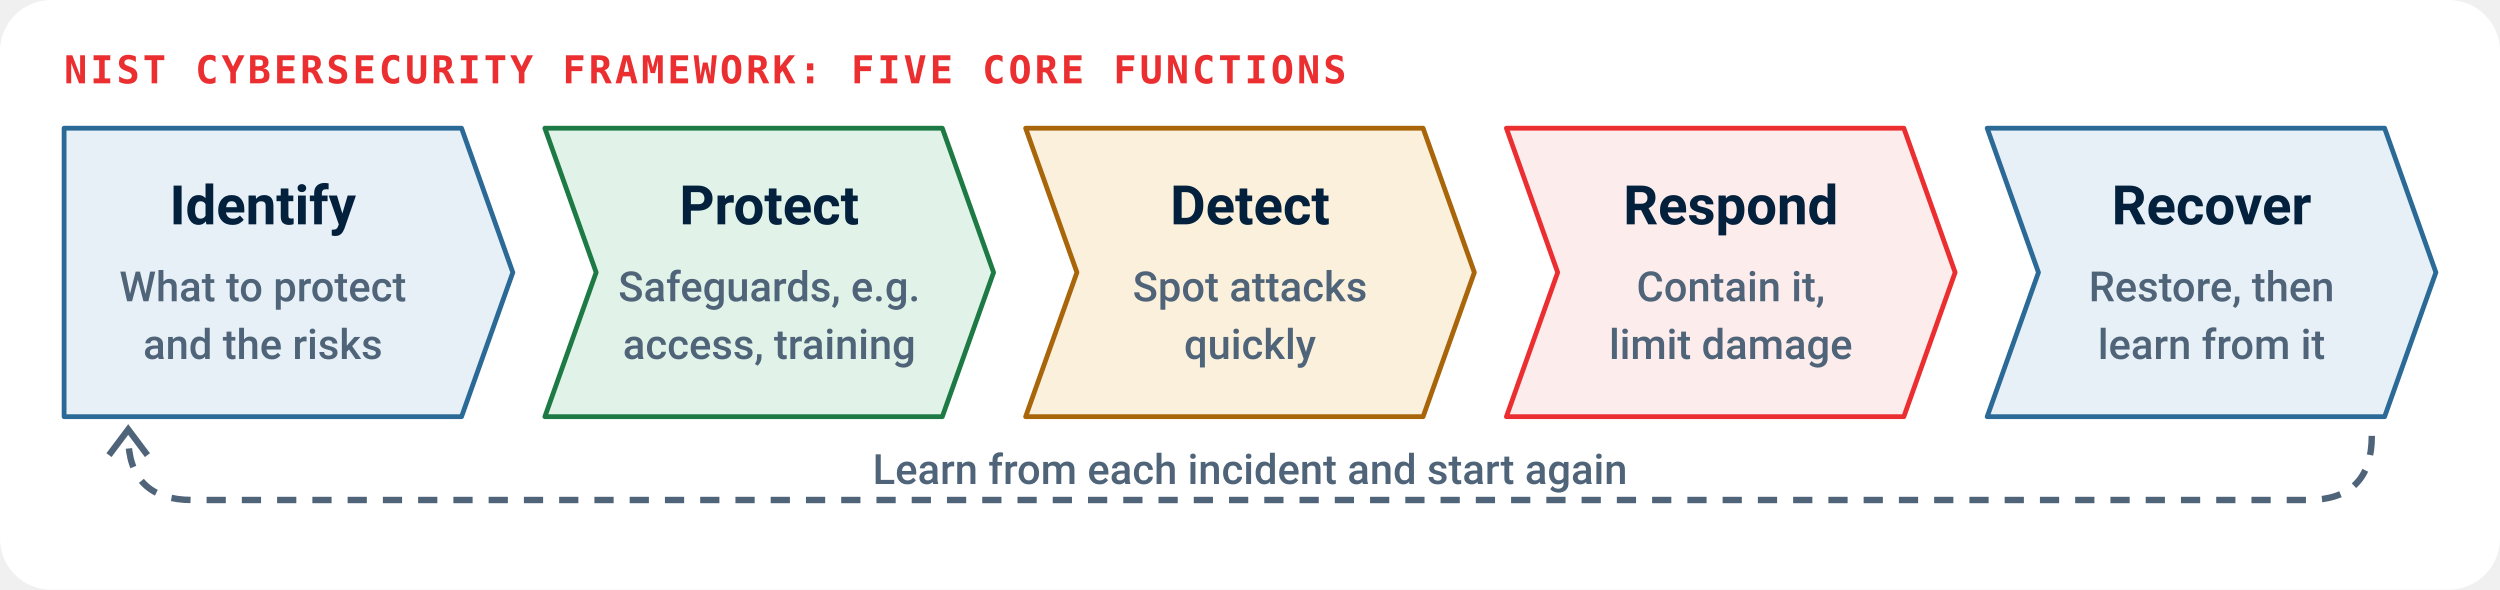
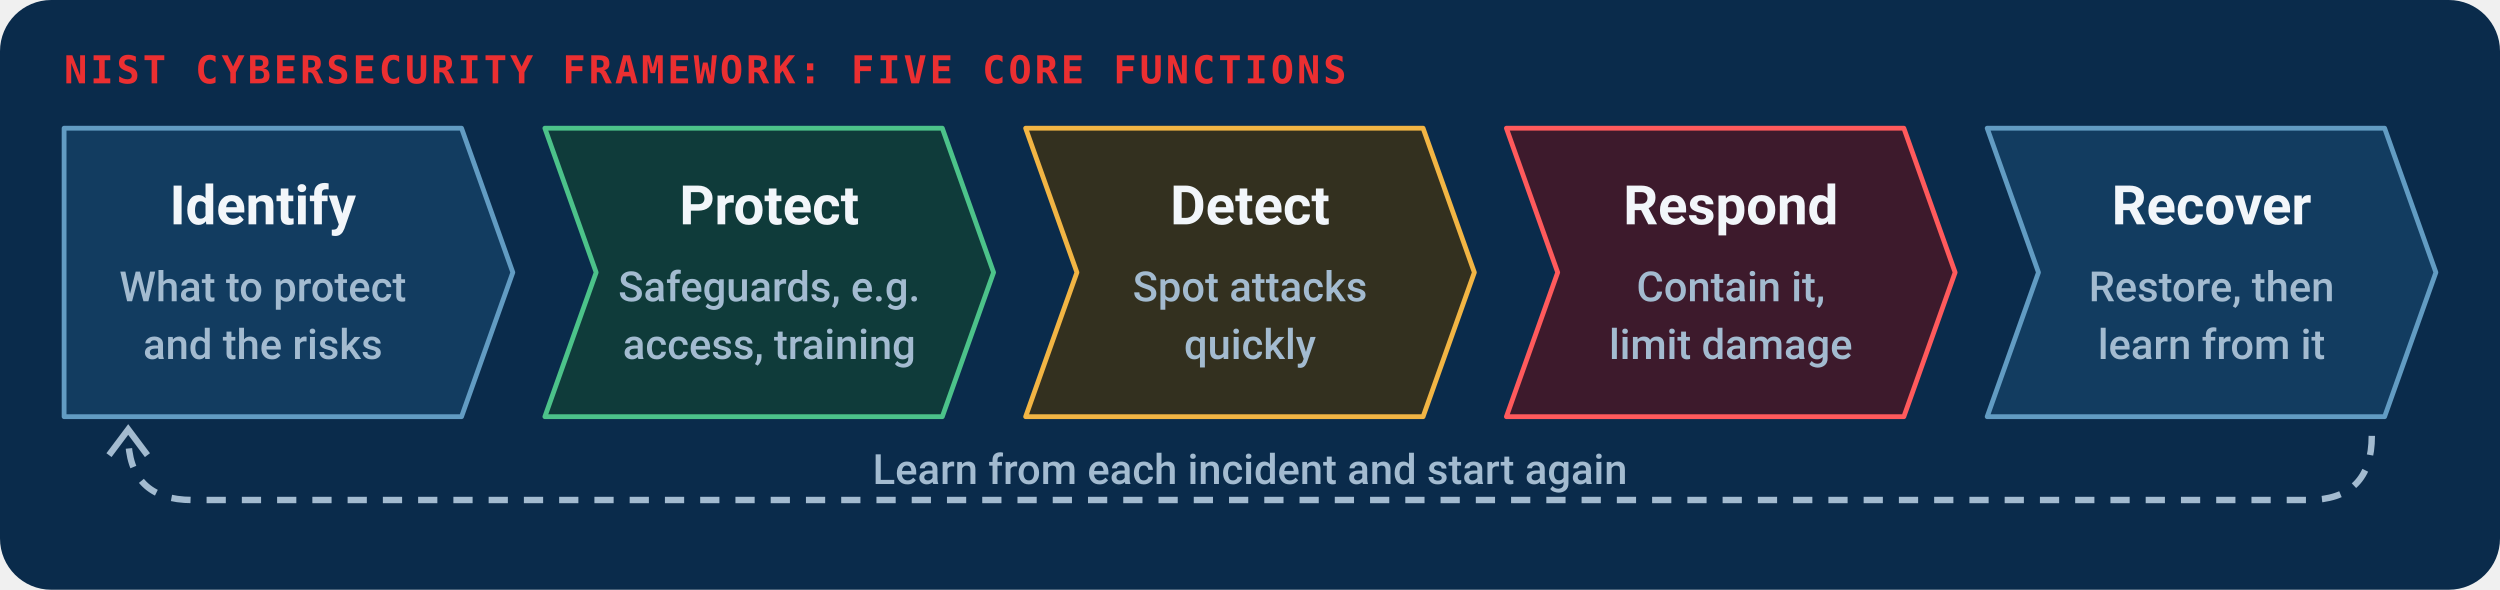
<svg xmlns="http://www.w3.org/2000/svg" viewBox="0 0 780 184" width="780" height="184" role="img" aria-labelledby="t d">
  <style>
- .bg{fill:#ffffff}
- .t{font:600 15px system-ui,-apple-system,'Segoe UI',Roboto,sans-serif;fill:#03203c}
- .tb{font:700 17px system-ui,-apple-system,'Segoe UI',Roboto,sans-serif;fill:#03203c}
- .s{font:500 13px system-ui,-apple-system,'Segoe UI',Roboto,sans-serif;fill:#4f6478}
- .m{font:600 13px ui-monospace,Menlo,Consolas,monospace;fill:#03203c}
+ .bg{fill:#0a2b4b}
+ .t{font:600 15px system-ui,-apple-system,'Segoe UI',Roboto,sans-serif;fill:#f2f6fa}
+ .tb{font:700 17px system-ui,-apple-system,'Segoe UI',Roboto,sans-serif;fill:#f2f6fa}
+ .s{font:500 13px system-ui,-apple-system,'Segoe UI',Roboto,sans-serif;fill:#a3bbd0}
+ .m{font:600 13px ui-monospace,Menlo,Consolas,monospace;fill:#f2f6fa}
.h{font:700 12px ui-monospace,Menlo,Consolas,monospace;fill:#eb2f31;letter-spacing:.08em}
.w{fill:#ffffff}
- .box{fill:#f5f8fb;stroke:#b9cad8;stroke-width:1.5}
- .acc{fill:#e7f0f7;stroke:#2b6a96;stroke-width:1.5}
- .bad{fill:#fdecec;stroke:#eb2f31;stroke-width:1.5}
- .good{fill:#e1f3e8;stroke:#1d7a45;stroke-width:1.5}
- .amb{fill:#fbf0dc;stroke:#a8650a;stroke-width:1.5}
- .dim{fill:#eef3f7;stroke:#cddbe7;stroke-width:1.5}
- .solid-acc{fill:#2b6a96}.solid-bad{fill:#eb2f31}.solid-good{fill:#1d7a45}.solid-amb{fill:#a8650a}.solid-ink{fill:#03203c}
- .ln{stroke:#4f6478;stroke-width:2;fill:none}
- .ln-acc{stroke:#2b6a96;stroke-width:2.2;fill:none}
- .ln-bad{stroke:#eb2f31;stroke-width:2.2;fill:none}
- .ln-good{stroke:#1d7a45;stroke-width:2.2;fill:none}
+ .box{fill:#0f3557;stroke:#2c5a80;stroke-width:1.5}
+ .acc{fill:#123c60;stroke:#629cc3;stroke-width:1.5}
+ .bad{fill:#3d1a2c;stroke:#ff5a5c;stroke-width:1.5}
+ .good{fill:#0f3b3a;stroke:#4cc38a;stroke-width:1.5}
+ .amb{fill:#33301f;stroke:#f2b544;stroke-width:1.5}
+ .dim{fill:#0c3052;stroke:#24496b;stroke-width:1.5}
+ .solid-acc{fill:#629cc3}.solid-bad{fill:#eb2f31}.solid-good{fill:#2f9a5f}.solid-amb{fill:#c98f22}.solid-ink{fill:#f2f6fa}
+ .ln{stroke:#a3bbd0;stroke-width:2;fill:none}
+ .ln-acc{stroke:#629cc3;stroke-width:2.2;fill:none}
+ .ln-bad{stroke:#ff5a5c;stroke-width:2.2;fill:none}
+ .ln-good{stroke:#4cc38a;stroke-width:2.2;fill:none}
.dash{stroke-dasharray:6 5}
- .tx-acc{fill:#2b6a96}.tx-bad{fill:#d4282a}.tx-good{fill:#1d7a45}.tx-amb{fill:#a8650a}
- .ic{fill:none;stroke:#03203c;stroke-width:2;stroke-linecap:round;stroke-linejoin:round}
- .ic-bad{fill:none;stroke:#eb2f31;stroke-width:2;stroke-linecap:round;stroke-linejoin:round}
- .ic-acc{fill:none;stroke:#2b6a96;stroke-width:2;stroke-linecap:round;stroke-linejoin:round}
- .mk-ln{fill:#4f6478}.mk-acc{fill:#2b6a96}.mk-bad{fill:#eb2f31}.mk-good{fill:#1d7a45}
+ .tx-acc{fill:#629cc3}.tx-bad{fill:#ff5a5c}.tx-good{fill:#4cc38a}.tx-amb{fill:#f2b544}
+ .ic{fill:none;stroke:#f2f6fa;stroke-width:2;stroke-linecap:round;stroke-linejoin:round}
+ .ic-bad{fill:none;stroke:#ff5a5c;stroke-width:2;stroke-linecap:round;stroke-linejoin:round}
+ .ic-acc{fill:none;stroke:#629cc3;stroke-width:2;stroke-linecap:round;stroke-linejoin:round}
+ .mk-ln{fill:#a3bbd0}.mk-acc{fill:#629cc3}.mk-bad{fill:#ff5a5c}.mk-good{fill:#4cc38a}
</style>
  <defs>
    <marker id="a-ln" viewBox="0 0 10 10" refX="9" refY="5" markerWidth="7" markerHeight="7" orient="auto-start-reverse">
      <path d="M0 0 10 5 0 10z" class="mk-ln" />
    </marker>
    <marker id="a-acc" viewBox="0 0 10 10" refX="9" refY="5" markerWidth="7" markerHeight="7" orient="auto-start-reverse">
      <path d="M0 0 10 5 0 10z" class="mk-acc" />
    </marker>
    <marker id="a-bad" viewBox="0 0 10 10" refX="9" refY="5" markerWidth="7" markerHeight="7" orient="auto-start-reverse">
      <path d="M0 0 10 5 0 10z" class="mk-bad" />
    </marker>
    <marker id="a-good" viewBox="0 0 10 10" refX="9" refY="5" markerWidth="7" markerHeight="7" orient="auto-start-reverse">
      <path d="M0 0 10 5 0 10z" class="mk-good" />
    </marker>
  </defs>
  <rect class="bg" width="780" height="184" rx="16" />
  <text x="20" y="26" class="h" text-anchor="start">NIST CYBERSECURITY FRAMEWORK: FIVE CORE FUNCTIONS</text>
  <polygon points="20.0,40 144.0,40 160.0,85 144.0,130 20.0,130" class="acc" stroke-linejoin="round" />
  <text x="82.0" y="70" class="tb" text-anchor="middle">Identify</text>
  <text x="82.0" y="94" class="s" text-anchor="middle">What to protect</text>
  <text x="82.0" y="112" class="s" text-anchor="middle">and the risks</text>
  <polygon points="170.0,40 294.0,40 310.0,85 294.0,130 170.0,130 186.0,85" class="good" stroke-linejoin="round" />
  <text x="240.0" y="70" class="tb" text-anchor="middle">Protect</text>
  <text x="240.0" y="94" class="s" text-anchor="middle">Safeguards, e.g.</text>
  <text x="240.0" y="112" class="s" text-anchor="middle">access, training</text>
  <polygon points="320.0,40 444.0,40 460.0,85 444.0,130 320.0,130 336.0,85" class="amb" stroke-linejoin="round" />
  <text x="390.0" y="70" class="tb" text-anchor="middle">Detect</text>
  <text x="390.0" y="94" class="s" text-anchor="middle">Spot attacks</text>
  <text x="390.0" y="112" class="s" text-anchor="middle">quickly</text>
  <polygon points="470.0,40 594.0,40 610.0,85 594.0,130 470.0,130 486.0,85" class="bad" stroke-linejoin="round" />
  <text x="540.0" y="70" class="tb" text-anchor="middle">Respond</text>
  <text x="540.0" y="94" class="s" text-anchor="middle">Contain it,</text>
  <text x="540.0" y="112" class="s" text-anchor="middle">limit damage</text>
  <polygon points="620.0,40 744.0,40 760.0,85 744.0,130 620.0,130 636.0,85" class="acc" stroke-linejoin="round" />
  <text x="690.0" y="70" class="tb" text-anchor="middle">Recover</text>
  <text x="690.0" y="94" class="s" text-anchor="middle">Restore, then</text>
  <text x="690.0" y="112" class="s" text-anchor="middle">learn from it</text>
  <path d="M740 136 q0 20 -20 20 H60 q-20 0 -20 -20" class="ln dash" />
  <path d="M34 142 l6 -8 l6 8" class="ln" />
  <text x="390.0" y="151" class="s" text-anchor="middle">Learn from each incident and start again</text>
</svg>
